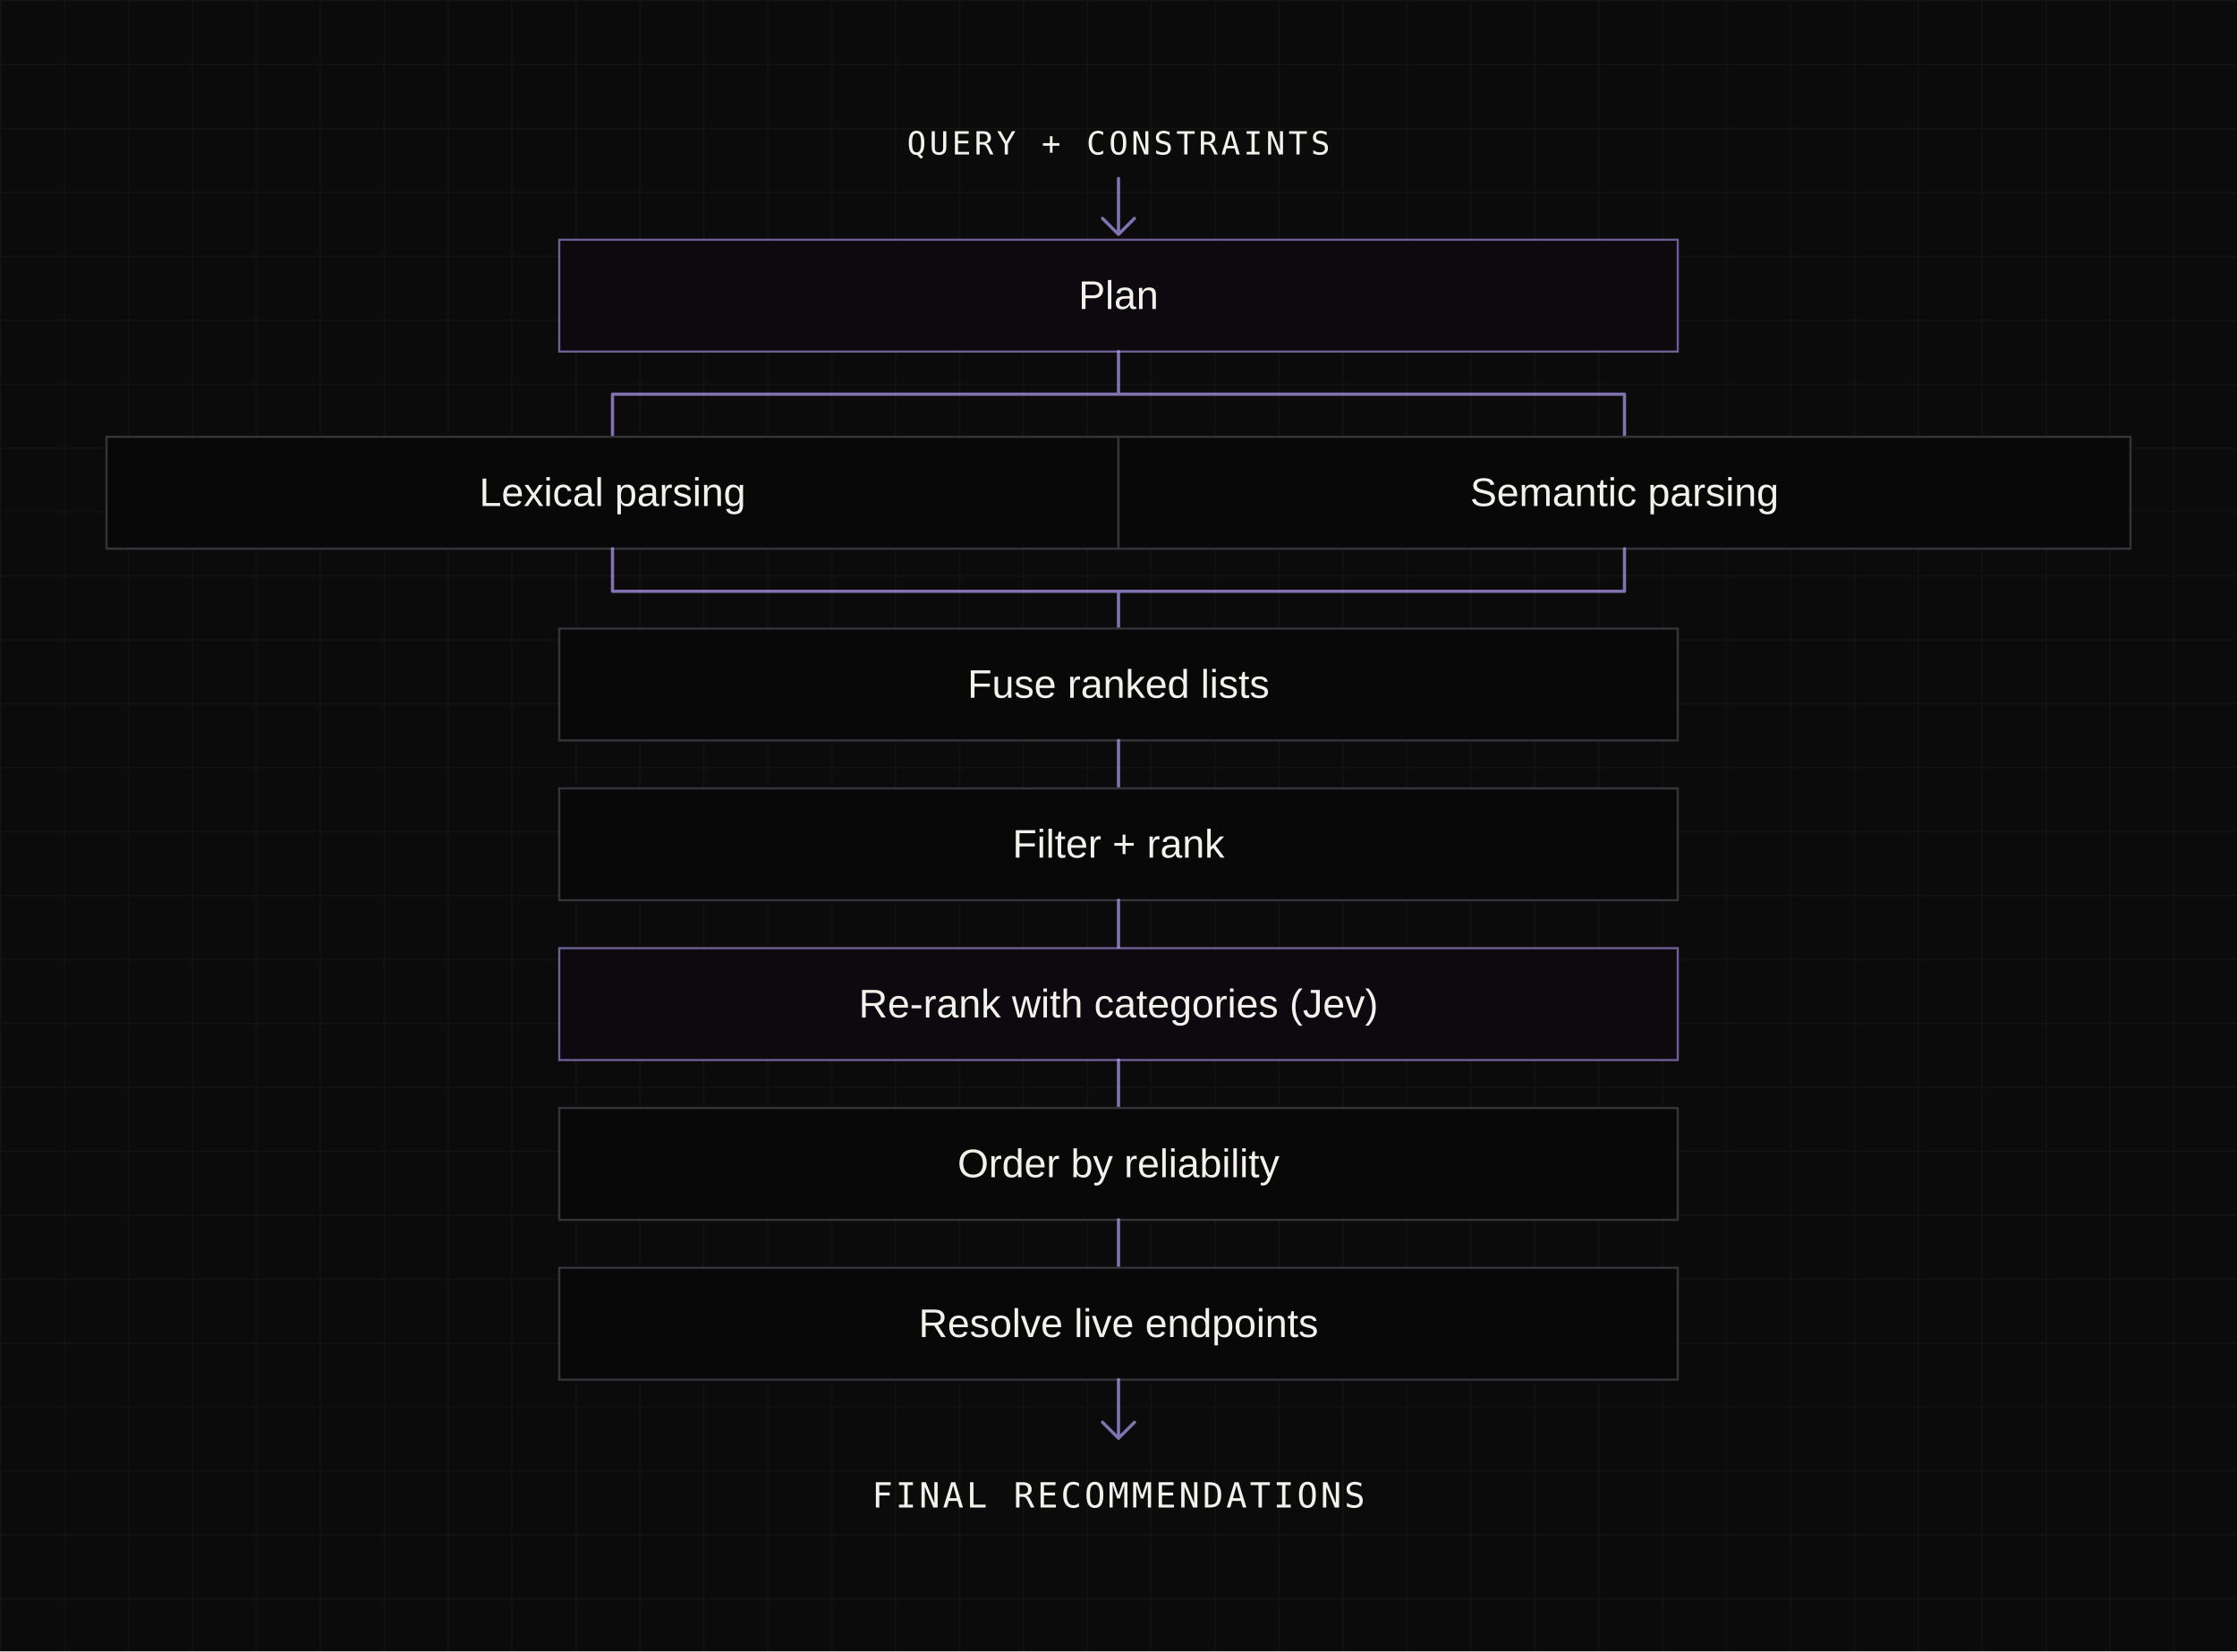
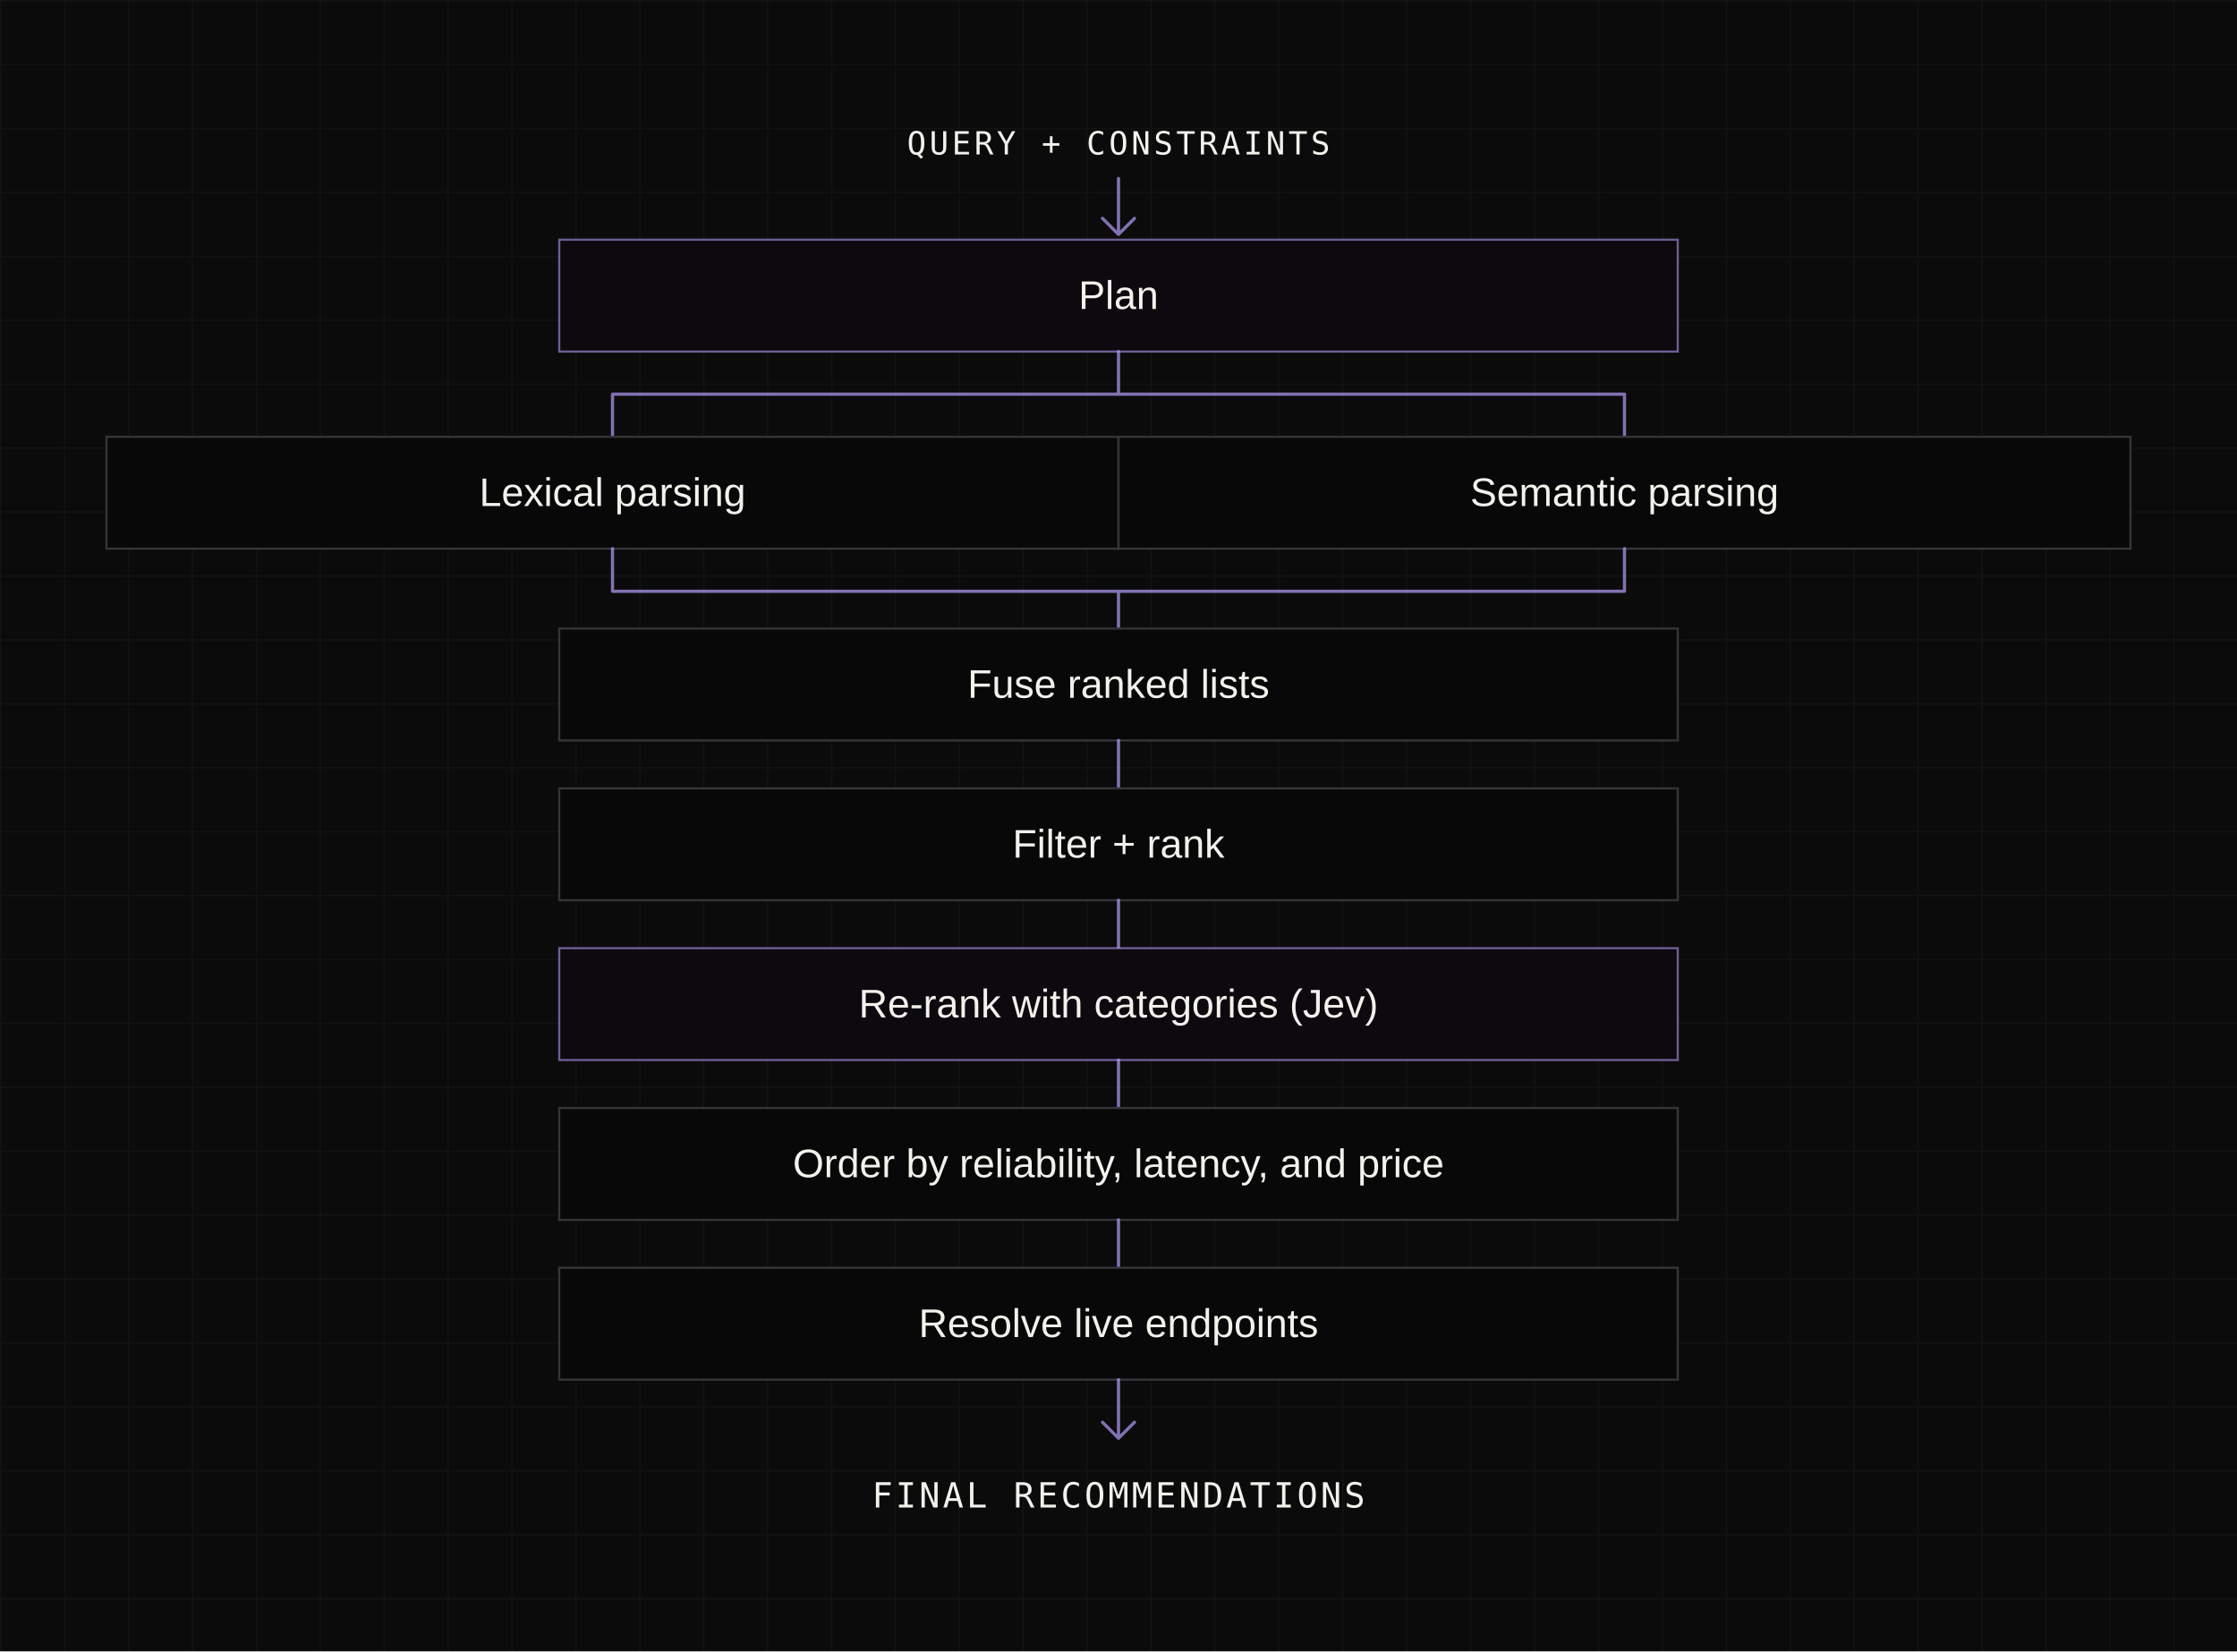
<svg xmlns="http://www.w3.org/2000/svg" width="840" height="620" viewBox="0 0 840 620" fill="none" font-family="Arial, Helvetica, sans-serif">
  <defs>
    <pattern id="grid" width="24" height="24" patternUnits="userSpaceOnUse">
      <path d="M24 0H0V24" stroke="#f2f1ec" stroke-opacity="0.035" />
    </pattern>
  </defs>
  <rect width="840" height="620" fill="#0b0b0b" />
  <rect width="840" height="620" fill="url(#grid)" />
  <g transform="translate(0 24)">
    <text x="420" y="34" font-family="ui-monospace, SFMono-Regular, Menlo, monospace" font-size="12" letter-spacing="0.1em" fill="#f2f1ec" text-anchor="middle">QUERY + CONSTRAINTS</text>
    <path d="M420 43V64m-6-6 6 6 6-6" stroke="#b9a3ff" stroke-opacity="0.68" stroke-width="1.2" stroke-linecap="round" stroke-linejoin="round" />
    <rect x="210" y="66" width="420" height="42" fill="#0c0a0f" stroke="#b9a3ff" stroke-opacity="0.56" stroke-width="0.8" />
    <text x="420" y="92" font-size="15" font-weight="540" fill="#f2f1ec" text-anchor="middle">Plan</text>
    <path d="M420 108V124M230 124H610M230 124V140M610 124V140" stroke="#b9a3ff" stroke-opacity="0.68" stroke-width="1.2" stroke-linecap="round" stroke-linejoin="round" />
    <rect x="40" y="140" width="380" height="42" fill="#080808" stroke="#373439" stroke-opacity="1" stroke-width="0.8" />
    <text x="230" y="166" font-size="15" font-weight="540" fill="#f2f1ec" text-anchor="middle">Lexical parsing</text>
    <rect x="420" y="140" width="380" height="42" fill="#080808" stroke="#373439" stroke-opacity="1" stroke-width="0.8" />
    <text x="610" y="166" font-size="15" font-weight="540" fill="#f2f1ec" text-anchor="middle">Semantic parsing</text>
    <path d="M230 182V198M610 182V198M230 198H610M420 198V212" stroke="#b9a3ff" stroke-opacity="0.68" stroke-width="1.2" stroke-linecap="round" stroke-linejoin="round" />
    <rect x="210" y="212" width="420" height="42" fill="#080808" stroke="#373439" stroke-opacity="1" stroke-width="0.8" />
    <text x="420" y="238" font-size="15" font-weight="540" fill="#f2f1ec" text-anchor="middle">Fuse ranked lists</text>
    <path d="M420 254V272" stroke="#b9a3ff" stroke-opacity="0.68" stroke-width="1.2" stroke-linecap="round" stroke-linejoin="round" />
    <rect x="210" y="272" width="420" height="42" fill="#080808" stroke="#373439" stroke-opacity="1" stroke-width="0.8" />
    <text x="420" y="298" font-size="15" font-weight="540" fill="#f2f1ec" text-anchor="middle">Filter + rank</text>
    <path d="M420 314V332" stroke="#b9a3ff" stroke-opacity="0.68" stroke-width="1.2" stroke-linecap="round" stroke-linejoin="round" />
    <rect x="210" y="332" width="420" height="42" fill="#0c0a0f" stroke="#b9a3ff" stroke-opacity="0.56" stroke-width="0.8" />
    <text x="420" y="358" font-size="15" font-weight="540" fill="#f2f1ec" text-anchor="middle">Re-rank with categories (Jev)</text>
    <path d="M420 374V392" stroke="#b9a3ff" stroke-opacity="0.68" stroke-width="1.2" stroke-linecap="round" stroke-linejoin="round" />
    <rect x="210" y="392" width="420" height="42" fill="#080808" stroke="#373439" stroke-opacity="1" stroke-width="0.8" />
-     <text x="420" y="418" font-size="15" font-weight="540" fill="#f2f1ec" text-anchor="middle">Order by reliability</text>
+     <text x="420" y="418" font-size="15" font-weight="540" fill="#f2f1ec" text-anchor="middle">Order by reliability, latency, and price</text>
    <path d="M420 434V452" stroke="#b9a3ff" stroke-opacity="0.68" stroke-width="1.2" stroke-linecap="round" stroke-linejoin="round" />
    <rect x="210" y="452" width="420" height="42" fill="#080808" stroke="#373439" stroke-opacity="1" stroke-width="0.8" />
    <text x="420" y="478" font-size="15" font-weight="540" fill="#f2f1ec" text-anchor="middle">Resolve live endpoints</text>
    <path d="M420 494V516m-6-6 6 6 6-6" stroke="#b9a3ff" stroke-opacity="0.68" stroke-width="1.2" stroke-linecap="round" stroke-linejoin="round" />
    <text x="420" y="542" font-family="ui-monospace, SFMono-Regular, Menlo, monospace" font-size="13" letter-spacing="0.08em" fill="#f2f1ec" text-anchor="middle">FINAL RECOMMENDATIONS</text>
  </g>
</svg>
